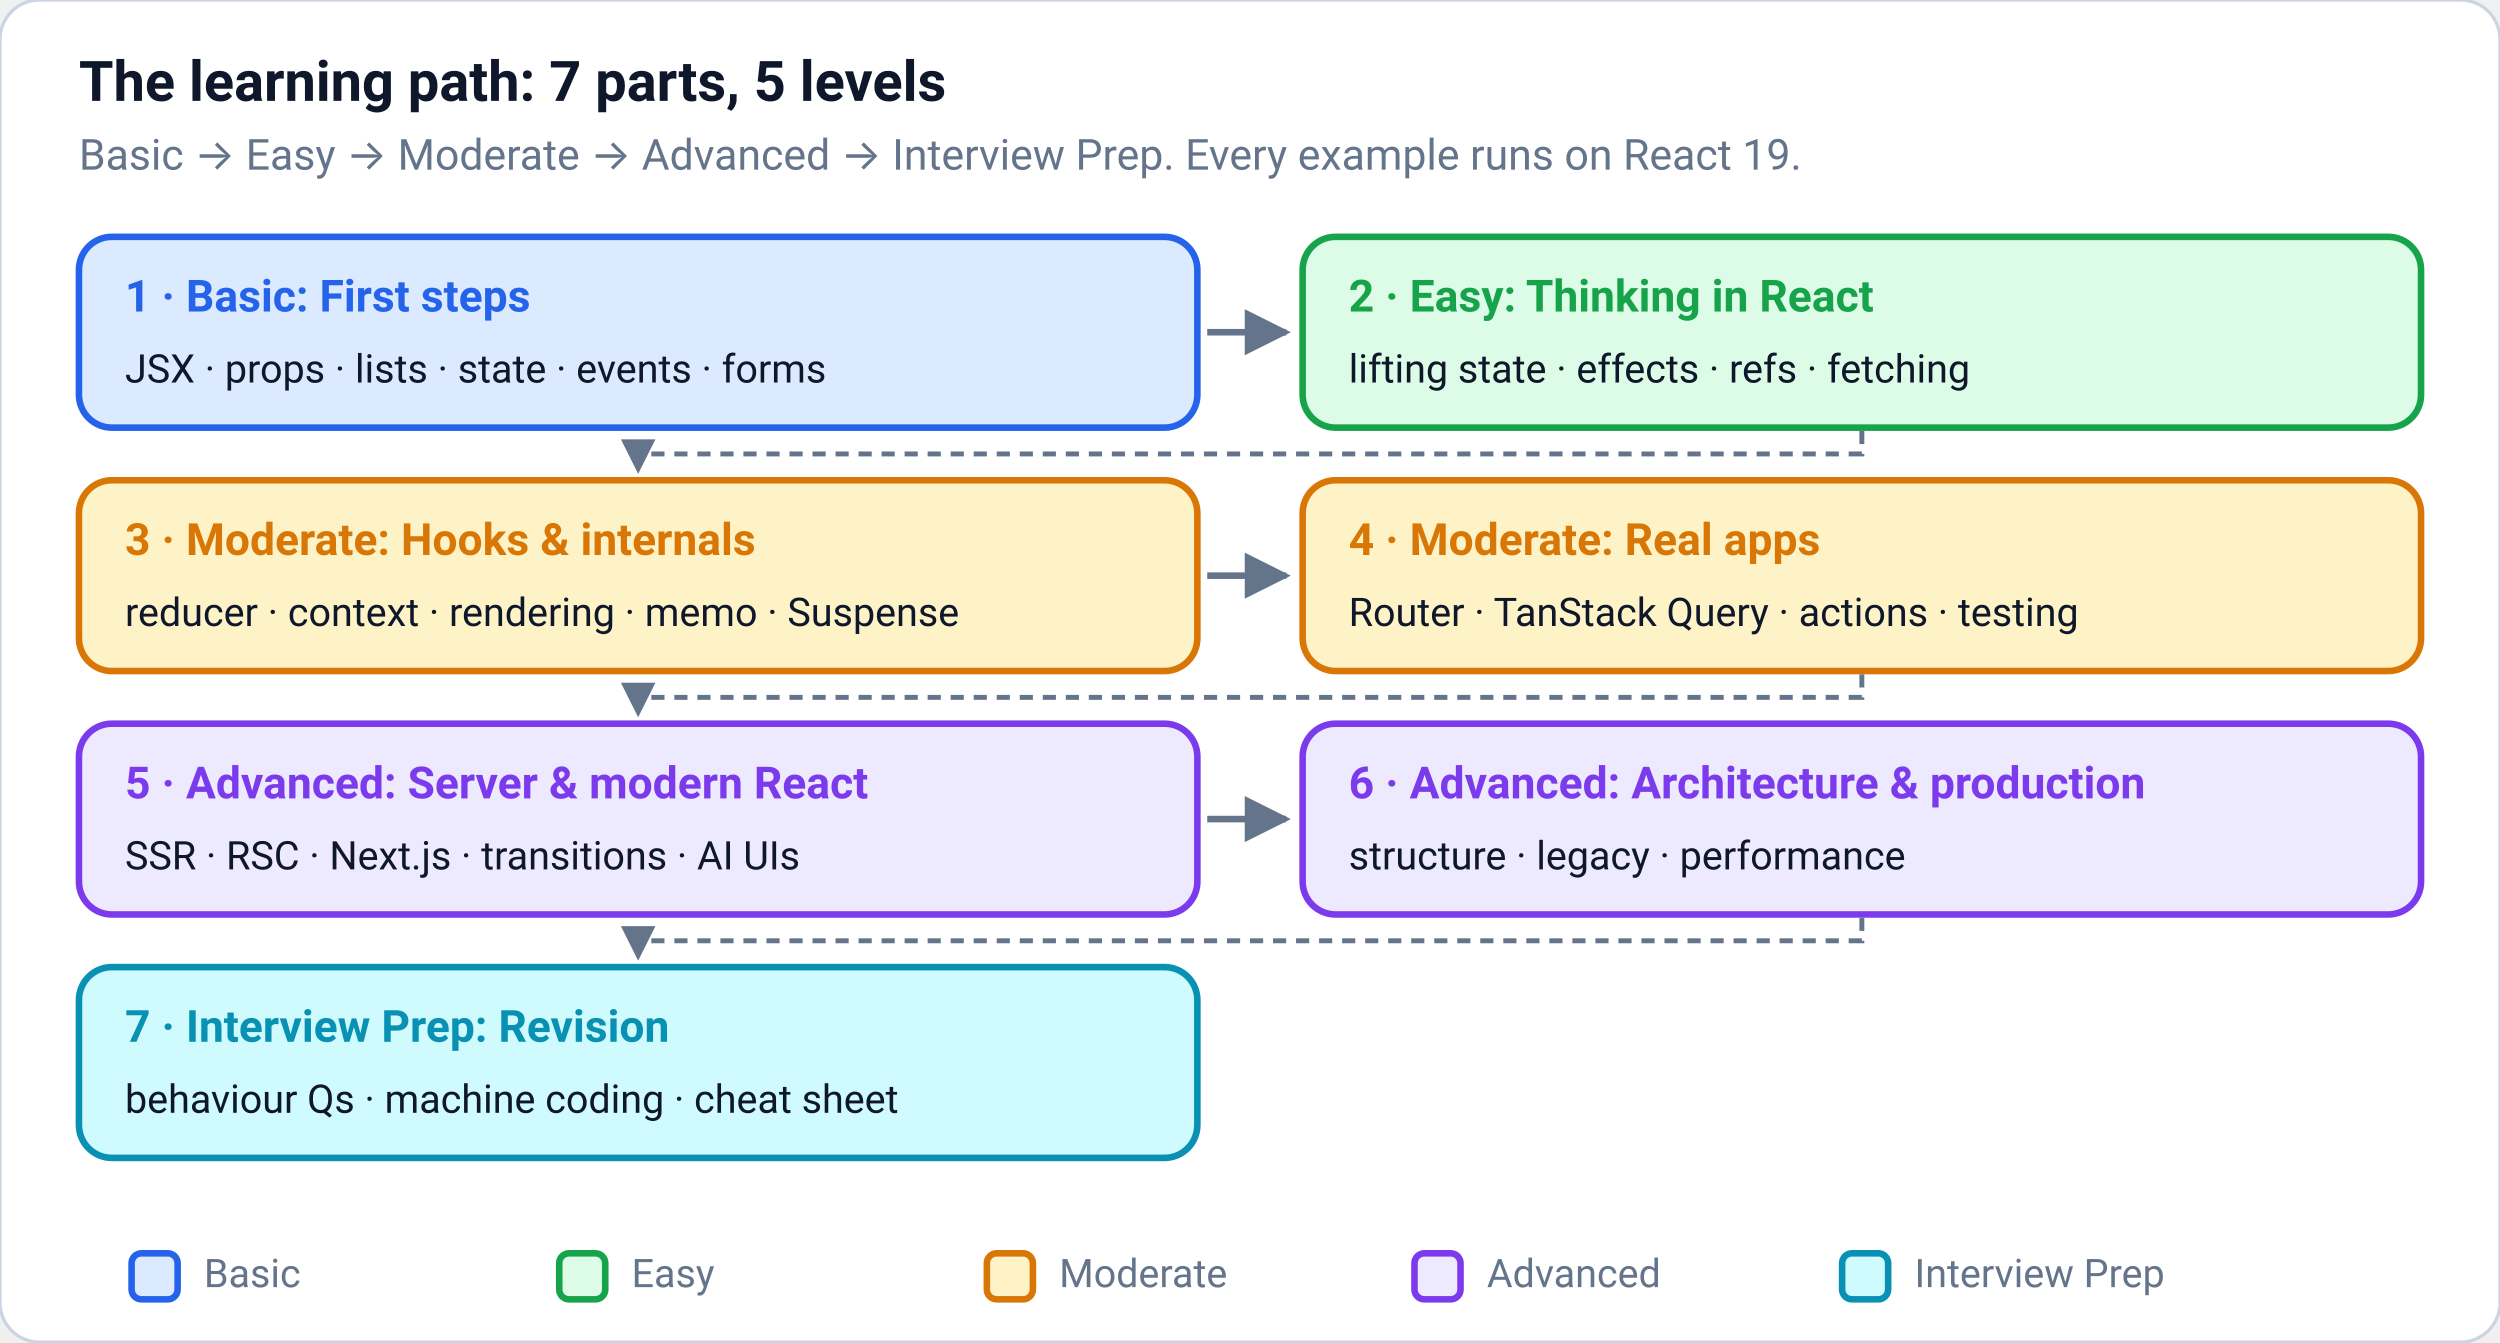
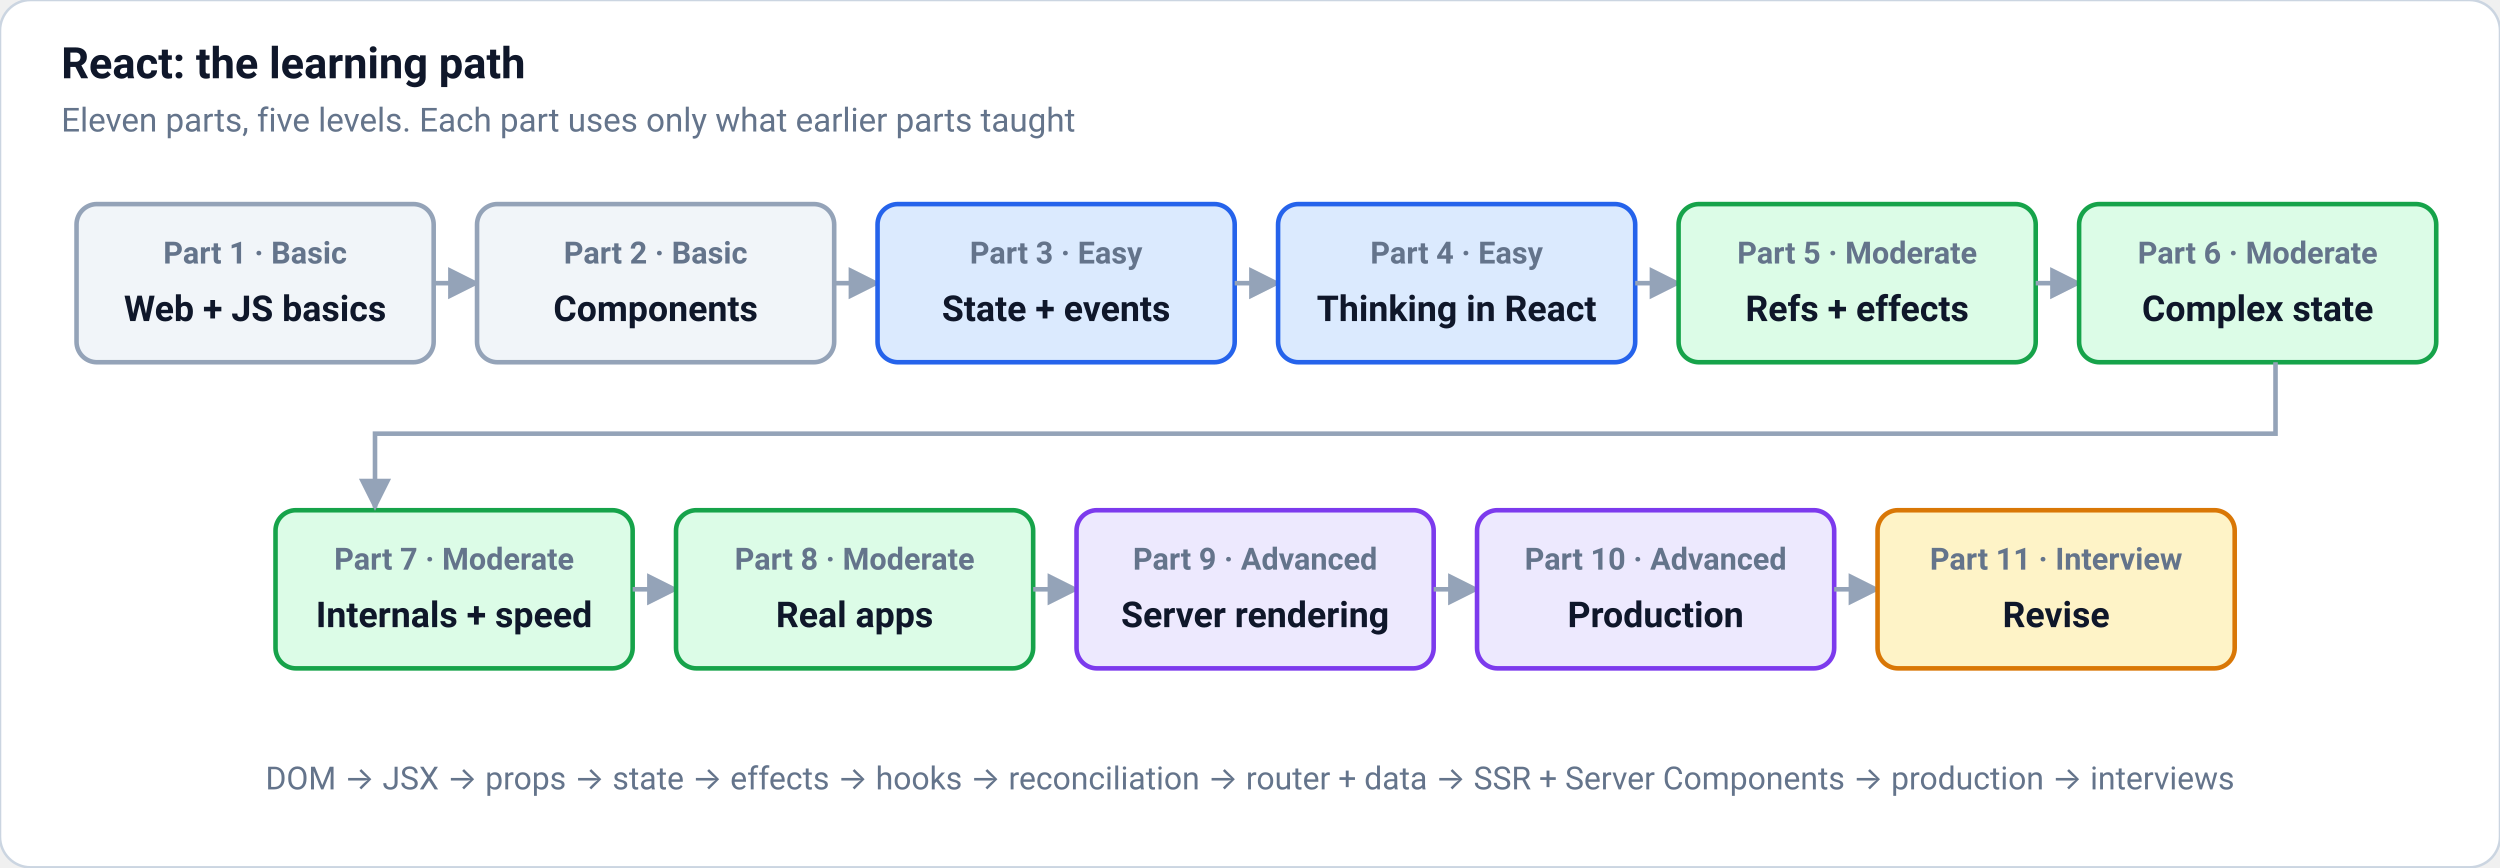
- <svg xmlns="http://www.w3.org/2000/svg" viewBox="0 0 760 408" width="760" height="408" role="img" aria-labelledby="title">
+ <svg xmlns="http://www.w3.org/2000/svg" viewBox="0 0 980 340" width="980" height="340" role="img" aria-labelledby="title">
  <defs>
-     <marker id="a64748b" viewBox="0 0 10 10" refX="9" refY="5" markerWidth="7" markerHeight="7" orient="auto-start-reverse">
-       <path d="M0,0 L10,5 L0,10 z" fill="#64748b" />
+     <marker id="a94a3b8" viewBox="0 0 10 10" refX="9" refY="5" markerWidth="7" markerHeight="7" orient="auto-start-reverse">
+       <path d="M0,0 L10,5 L0,10 z" fill="#94a3b8" />
    </marker>
  </defs>
-   <rect x="0" y="0" width="760" height="408" rx="12" fill="#ffffff" stroke="#cbd5e1" stroke-width="1" />
-   <text x="24" y="26" font-family="ui-sans-serif, system-ui, -apple-system, 'Segoe UI', Roboto, 'Noto Sans', sans-serif" font-size="17" font-weight="700" text-anchor="start" dominant-baseline="middle" fill="#0f172a">The learning path: 7 parts, 5 levels</text>
-   <text x="24" y="48" font-family="ui-sans-serif, system-ui, -apple-system, 'Segoe UI', Roboto, 'Noto Sans', sans-serif" font-size="13" font-weight="400" text-anchor="start" dominant-baseline="middle" fill="#64748b">Basic → Easy → Moderate → Advanced → Interview Prep. Every example runs on React 19.</text>
-   <rect x="24.0" y="72" width="340" height="58" rx="10" fill="#dbeafe" stroke="#2563eb" stroke-width="2" />
-   <text x="38.0" y="91" font-family="ui-sans-serif, system-ui, -apple-system, 'Segoe UI', Roboto, 'Noto Sans', sans-serif" font-size="13.5" font-weight="700" text-anchor="start" dominant-baseline="middle" fill="#2563eb">1 · Basic: First steps</text>
-   <text x="38.0" y="113" font-family="ui-sans-serif, system-ui, -apple-system, 'Segoe UI', Roboto, 'Noto Sans', sans-serif" font-size="12" font-weight="400" text-anchor="start" dominant-baseline="middle" fill="#0f172a">JSX · props · lists · state · events · forms</text>
-   <line x1="367.0" y1="101.0" x2="391.0" y2="101.0" stroke="#64748b" stroke-width="2" marker-end="url(#a64748b)" />
-   <rect x="396.0" y="72" width="340" height="58" rx="10" fill="#dcfce7" stroke="#16a34a" stroke-width="2" />
-   <text x="410.0" y="91" font-family="ui-sans-serif, system-ui, -apple-system, 'Segoe UI', Roboto, 'Noto Sans', sans-serif" font-size="13.5" font-weight="700" text-anchor="start" dominant-baseline="middle" fill="#16a34a">2 · Easy: Thinking in React</text>
-   <text x="410.0" y="113" font-family="ui-sans-serif, system-ui, -apple-system, 'Segoe UI', Roboto, 'Noto Sans', sans-serif" font-size="12" font-weight="400" text-anchor="start" dominant-baseline="middle" fill="#0f172a">lifting state · effects · refs · fetching</text>
-   <path d="M566.0,131 L566.0,138 L194.0,138 L194.0,143" fill="none" stroke="#64748b" stroke-width="1.5" marker-end="url(#a64748b)" stroke-dasharray="4 3" />
-   <rect x="24.0" y="146" width="340" height="58" rx="10" fill="#fef3c7" stroke="#d97706" stroke-width="2" />
-   <text x="38.0" y="165" font-family="ui-sans-serif, system-ui, -apple-system, 'Segoe UI', Roboto, 'Noto Sans', sans-serif" font-size="13.5" font-weight="700" text-anchor="start" dominant-baseline="middle" fill="#d97706">3 · Moderate: Hooks &amp; internals</text>
-   <text x="38.0" y="187" font-family="ui-sans-serif, system-ui, -apple-system, 'Segoe UI', Roboto, 'Noto Sans', sans-serif" font-size="12" font-weight="400" text-anchor="start" dominant-baseline="middle" fill="#0f172a">reducer · context · rendering · memo · Suspense</text>
-   <line x1="367.0" y1="175.0" x2="391.0" y2="175.0" stroke="#64748b" stroke-width="2" marker-end="url(#a64748b)" />
-   <rect x="396.0" y="146" width="340" height="58" rx="10" fill="#fef3c7" stroke="#d97706" stroke-width="2" />
-   <text x="410.0" y="165" font-family="ui-sans-serif, system-ui, -apple-system, 'Segoe UI', Roboto, 'Noto Sans', sans-serif" font-size="13.5" font-weight="700" text-anchor="start" dominant-baseline="middle" fill="#d97706">4 · Moderate: Real apps</text>
-   <text x="410.0" y="187" font-family="ui-sans-serif, system-ui, -apple-system, 'Segoe UI', Roboto, 'Noto Sans', sans-serif" font-size="12" font-weight="400" text-anchor="start" dominant-baseline="middle" fill="#0f172a">Router · TanStack Query · actions · testing</text>
-   <path d="M566.0,205 L566.0,212 L194.0,212 L194.0,217" fill="none" stroke="#64748b" stroke-width="1.5" marker-end="url(#a64748b)" stroke-dasharray="4 3" />
-   <rect x="24.0" y="220" width="340" height="58" rx="10" fill="#ede9fe" stroke="#7c3aed" stroke-width="2" />
-   <text x="38.0" y="239" font-family="ui-sans-serif, system-ui, -apple-system, 'Segoe UI', Roboto, 'Noto Sans', sans-serif" font-size="13.5" font-weight="700" text-anchor="start" dominant-baseline="middle" fill="#7c3aed">5 · Advanced: Server &amp; modern React</text>
-   <text x="38.0" y="261" font-family="ui-sans-serif, system-ui, -apple-system, 'Segoe UI', Roboto, 'Noto Sans', sans-serif" font-size="12" font-weight="400" text-anchor="start" dominant-baseline="middle" fill="#0f172a">SSR · RSC · Next.js · transitions · AI UIs</text>
-   <line x1="367.0" y1="249.0" x2="391.0" y2="249.0" stroke="#64748b" stroke-width="2" marker-end="url(#a64748b)" />
-   <rect x="396.0" y="220" width="340" height="58" rx="10" fill="#ede9fe" stroke="#7c3aed" stroke-width="2" />
-   <text x="410.0" y="239" font-family="ui-sans-serif, system-ui, -apple-system, 'Segoe UI', Roboto, 'Noto Sans', sans-serif" font-size="13.5" font-weight="700" text-anchor="start" dominant-baseline="middle" fill="#7c3aed">6 · Advanced: Architecture &amp; production</text>
-   <text x="410.0" y="261" font-family="ui-sans-serif, system-ui, -apple-system, 'Segoe UI', Roboto, 'Noto Sans', sans-serif" font-size="12" font-weight="400" text-anchor="start" dominant-baseline="middle" fill="#0f172a">structure · legacy · performance</text>
-   <path d="M566.0,279 L566.0,286 L194.0,286 L194.0,291" fill="none" stroke="#64748b" stroke-width="1.5" marker-end="url(#a64748b)" stroke-dasharray="4 3" />
-   <rect x="24.0" y="294" width="340" height="58" rx="10" fill="#cffafe" stroke="#0891b2" stroke-width="2" />
-   <text x="38.0" y="313" font-family="ui-sans-serif, system-ui, -apple-system, 'Segoe UI', Roboto, 'Noto Sans', sans-serif" font-size="13.5" font-weight="700" text-anchor="start" dominant-baseline="middle" fill="#0891b2">7 · Interview Prep: Revision</text>
-   <text x="38.0" y="335" font-family="ui-sans-serif, system-ui, -apple-system, 'Segoe UI', Roboto, 'Noto Sans', sans-serif" font-size="12" font-weight="400" text-anchor="start" dominant-baseline="middle" fill="#0f172a">behaviour Qs · machine coding · cheat sheet</text>
-   <rect x="40" y="381" width="14" height="14" rx="3" fill="#dbeafe" stroke="#2563eb" stroke-width="2" />
-   <text x="62" y="388" font-family="ui-sans-serif, system-ui, -apple-system, 'Segoe UI', Roboto, 'Noto Sans', sans-serif" font-size="12" font-weight="400" text-anchor="start" dominant-baseline="middle" fill="#64748b">Basic</text>
-   <rect x="170" y="381" width="14" height="14" rx="3" fill="#dcfce7" stroke="#16a34a" stroke-width="2" />
-   <text x="192" y="388" font-family="ui-sans-serif, system-ui, -apple-system, 'Segoe UI', Roboto, 'Noto Sans', sans-serif" font-size="12" font-weight="400" text-anchor="start" dominant-baseline="middle" fill="#64748b">Easy</text>
-   <rect x="300" y="381" width="14" height="14" rx="3" fill="#fef3c7" stroke="#d97706" stroke-width="2" />
-   <text x="322" y="388" font-family="ui-sans-serif, system-ui, -apple-system, 'Segoe UI', Roboto, 'Noto Sans', sans-serif" font-size="12" font-weight="400" text-anchor="start" dominant-baseline="middle" fill="#64748b">Moderate</text>
-   <rect x="430" y="381" width="14" height="14" rx="3" fill="#ede9fe" stroke="#7c3aed" stroke-width="2" />
-   <text x="452" y="388" font-family="ui-sans-serif, system-ui, -apple-system, 'Segoe UI', Roboto, 'Noto Sans', sans-serif" font-size="12" font-weight="400" text-anchor="start" dominant-baseline="middle" fill="#64748b">Advanced</text>
-   <rect x="560" y="381" width="14" height="14" rx="3" fill="#cffafe" stroke="#0891b2" stroke-width="2" />
-   <text x="582" y="388" font-family="ui-sans-serif, system-ui, -apple-system, 'Segoe UI', Roboto, 'Noto Sans', sans-serif" font-size="12" font-weight="400" text-anchor="start" dominant-baseline="middle" fill="#64748b">Interview Prep</text>
+   <rect x="0" y="0" width="980" height="340" rx="12" fill="#ffffff" stroke="#cbd5e1" />
+   <text x="24.0" y="26.0" font-family="ui-sans-serif, system-ui, -apple-system, 'Segoe UI', Roboto, 'Noto Sans', sans-serif" font-size="17" font-weight="700" text-anchor="start" dominant-baseline="middle" fill="#0f172a">React: the learning path</text>
+   <text x="24.0" y="48.0" font-family="ui-sans-serif, system-ui, -apple-system, 'Segoe UI', Roboto, 'Noto Sans', sans-serif" font-size="13" font-weight="400" text-anchor="start" dominant-baseline="middle" fill="#64748b">Eleven parts, five levels. Each part uses only what earlier parts taught</text>
+   <rect x="30" y="80" width="140" height="62" rx="8" fill="#f1f5f9" stroke="#94a3b8" stroke-width="1.8" />
+   <text x="100.0" y="100.0" font-family="ui-sans-serif, system-ui, -apple-system, 'Segoe UI', Roboto, 'Noto Sans', sans-serif" font-size="12" font-weight="600" text-anchor="middle" dominant-baseline="middle" fill="#64748b">Part 1 · Basic</text>
+   <text x="100.0" y="122.0" font-family="ui-sans-serif, system-ui, -apple-system, 'Segoe UI', Roboto, 'Noto Sans', sans-serif" font-size="14" font-weight="700" text-anchor="middle" dominant-baseline="middle" fill="#0f172a">Web + JS basics</text>
+   <line x1="170.0" y1="111.0" x2="187.0" y2="111.0" stroke="#94a3b8" stroke-width="1.8" marker-end="url(#a94a3b8)" />
+   <rect x="187" y="80" width="140" height="62" rx="8" fill="#f1f5f9" stroke="#94a3b8" stroke-width="1.8" />
+   <text x="257.0" y="100.0" font-family="ui-sans-serif, system-ui, -apple-system, 'Segoe UI', Roboto, 'Noto Sans', sans-serif" font-size="12" font-weight="600" text-anchor="middle" dominant-baseline="middle" fill="#64748b">Part 2 · Basic</text>
+   <text x="257.0" y="122.0" font-family="ui-sans-serif, system-ui, -apple-system, 'Segoe UI', Roboto, 'Noto Sans', sans-serif" font-size="14" font-weight="700" text-anchor="middle" dominant-baseline="middle" fill="#0f172a">Components</text>
+   <line x1="327.0" y1="111.0" x2="344.0" y2="111.0" stroke="#94a3b8" stroke-width="1.8" marker-end="url(#a94a3b8)" />
+   <rect x="344" y="80" width="140" height="62" rx="8" fill="#dbeafe" stroke="#2563eb" stroke-width="1.8" />
+   <text x="414.0" y="100.0" font-family="ui-sans-serif, system-ui, -apple-system, 'Segoe UI', Roboto, 'Noto Sans', sans-serif" font-size="12" font-weight="600" text-anchor="middle" dominant-baseline="middle" fill="#64748b">Part 3 · Easy</text>
+   <text x="414.0" y="122.0" font-family="ui-sans-serif, system-ui, -apple-system, 'Segoe UI', Roboto, 'Noto Sans', sans-serif" font-size="14" font-weight="700" text-anchor="middle" dominant-baseline="middle" fill="#0f172a">State + events</text>
+   <line x1="484.0" y1="111.0" x2="501.0" y2="111.0" stroke="#94a3b8" stroke-width="1.8" marker-end="url(#a94a3b8)" />
+   <rect x="501" y="80" width="140" height="62" rx="8" fill="#dbeafe" stroke="#2563eb" stroke-width="1.8" />
+   <text x="571.0" y="100.0" font-family="ui-sans-serif, system-ui, -apple-system, 'Segoe UI', Roboto, 'Noto Sans', sans-serif" font-size="12" font-weight="600" text-anchor="middle" dominant-baseline="middle" fill="#64748b">Part 4 · Easy</text>
+   <text x="571.0" y="122.0" font-family="ui-sans-serif, system-ui, -apple-system, 'Segoe UI', Roboto, 'Noto Sans', sans-serif" font-size="14" font-weight="700" text-anchor="middle" dominant-baseline="middle" fill="#0f172a">Thinking in React</text>
+   <line x1="641.0" y1="111.0" x2="658.0" y2="111.0" stroke="#94a3b8" stroke-width="1.8" marker-end="url(#a94a3b8)" />
+   <rect x="658" y="80" width="140" height="62" rx="8" fill="#dcfce7" stroke="#16a34a" stroke-width="1.8" />
+   <text x="728.0" y="100.0" font-family="ui-sans-serif, system-ui, -apple-system, 'Segoe UI', Roboto, 'Noto Sans', sans-serif" font-size="12" font-weight="600" text-anchor="middle" dominant-baseline="middle" fill="#64748b">Part 5 · Moderate</text>
+   <text x="728.0" y="122.0" font-family="ui-sans-serif, system-ui, -apple-system, 'Segoe UI', Roboto, 'Noto Sans', sans-serif" font-size="14" font-weight="700" text-anchor="middle" dominant-baseline="middle" fill="#0f172a">Refs + effects</text>
+   <line x1="798.0" y1="111.0" x2="815.0" y2="111.0" stroke="#94a3b8" stroke-width="1.8" marker-end="url(#a94a3b8)" />
+   <rect x="815" y="80" width="140" height="62" rx="8" fill="#dcfce7" stroke="#16a34a" stroke-width="1.8" />
+   <text x="885.0" y="100.0" font-family="ui-sans-serif, system-ui, -apple-system, 'Segoe UI', Roboto, 'Noto Sans', sans-serif" font-size="12" font-weight="600" text-anchor="middle" dominant-baseline="middle" fill="#64748b">Part 6 · Moderate</text>
+   <text x="885.0" y="122.0" font-family="ui-sans-serif, system-ui, -apple-system, 'Segoe UI', Roboto, 'Noto Sans', sans-serif" font-size="14" font-weight="700" text-anchor="middle" dominant-baseline="middle" fill="#0f172a">Complex state</text>
+   <rect x="108" y="200" width="140" height="62" rx="8" fill="#dcfce7" stroke="#16a34a" stroke-width="1.8" />
+   <text x="178.0" y="220.0" font-family="ui-sans-serif, system-ui, -apple-system, 'Segoe UI', Roboto, 'Noto Sans', sans-serif" font-size="12" font-weight="600" text-anchor="middle" dominant-baseline="middle" fill="#64748b">Part 7 · Moderate</text>
+   <text x="178.0" y="242.0" font-family="ui-sans-serif, system-ui, -apple-system, 'Segoe UI', Roboto, 'Noto Sans', sans-serif" font-size="14" font-weight="700" text-anchor="middle" dominant-baseline="middle" fill="#0f172a">Internals + speed</text>
+   <line x1="248.0" y1="231.0" x2="265.0" y2="231.0" stroke="#94a3b8" stroke-width="1.8" marker-end="url(#a94a3b8)" />
+   <rect x="265" y="200" width="140" height="62" rx="8" fill="#dcfce7" stroke="#16a34a" stroke-width="1.8" />
+   <text x="335.0" y="220.0" font-family="ui-sans-serif, system-ui, -apple-system, 'Segoe UI', Roboto, 'Noto Sans', sans-serif" font-size="12" font-weight="600" text-anchor="middle" dominant-baseline="middle" fill="#64748b">Part 8 · Moderate</text>
+   <text x="335.0" y="242.0" font-family="ui-sans-serif, system-ui, -apple-system, 'Segoe UI', Roboto, 'Noto Sans', sans-serif" font-size="14" font-weight="700" text-anchor="middle" dominant-baseline="middle" fill="#0f172a">Real apps</text>
+   <line x1="405.0" y1="231.0" x2="422.0" y2="231.0" stroke="#94a3b8" stroke-width="1.8" marker-end="url(#a94a3b8)" />
+   <rect x="422" y="200" width="140" height="62" rx="8" fill="#ede9fe" stroke="#7c3aed" stroke-width="1.8" />
+   <text x="492.0" y="220.0" font-family="ui-sans-serif, system-ui, -apple-system, 'Segoe UI', Roboto, 'Noto Sans', sans-serif" font-size="12" font-weight="600" text-anchor="middle" dominant-baseline="middle" fill="#64748b">Part 9 · Advanced</text>
+   <text x="492.0" y="242.0" font-family="ui-sans-serif, system-ui, -apple-system, 'Segoe UI', Roboto, 'Noto Sans', sans-serif" font-size="14" font-weight="700" text-anchor="middle" dominant-baseline="middle" fill="#0f172a">Server rendering</text>
+   <line x1="562.0" y1="231.0" x2="579.0" y2="231.0" stroke="#94a3b8" stroke-width="1.8" marker-end="url(#a94a3b8)" />
+   <rect x="579" y="200" width="140" height="62" rx="8" fill="#ede9fe" stroke="#7c3aed" stroke-width="1.8" />
+   <text x="649.0" y="220.0" font-family="ui-sans-serif, system-ui, -apple-system, 'Segoe UI', Roboto, 'Noto Sans', sans-serif" font-size="12" font-weight="600" text-anchor="middle" dominant-baseline="middle" fill="#64748b">Part 10 · Advanced</text>
+   <text x="649.0" y="242.0" font-family="ui-sans-serif, system-ui, -apple-system, 'Segoe UI', Roboto, 'Noto Sans', sans-serif" font-size="14" font-weight="700" text-anchor="middle" dominant-baseline="middle" fill="#0f172a">Production</text>
+   <line x1="719.0" y1="231.0" x2="736.0" y2="231.0" stroke="#94a3b8" stroke-width="1.8" marker-end="url(#a94a3b8)" />
+   <rect x="736" y="200" width="140" height="62" rx="8" fill="#fef3c7" stroke="#d97706" stroke-width="1.8" />
+   <text x="806.0" y="220.0" font-family="ui-sans-serif, system-ui, -apple-system, 'Segoe UI', Roboto, 'Noto Sans', sans-serif" font-size="12" font-weight="600" text-anchor="middle" dominant-baseline="middle" fill="#64748b">Part 11 · Interview</text>
+   <text x="806.0" y="242.0" font-family="ui-sans-serif, system-ui, -apple-system, 'Segoe UI', Roboto, 'Noto Sans', sans-serif" font-size="14" font-weight="700" text-anchor="middle" dominant-baseline="middle" fill="#0f172a">Revise</text>
+   <path d="M 892 142 L 892 170 L 147 170 L 147 198" fill="none" stroke="#94a3b8" stroke-width="1.8" />
+   <line x1="147.0" y1="190.0" x2="147.0" y2="199.0" stroke="#94a3b8" stroke-width="1.8" marker-end="url(#a94a3b8)" />
+   <text x="490.0" y="306.0" font-family="ui-sans-serif, system-ui, -apple-system, 'Segoe UI', Roboto, 'Noto Sans', sans-serif" font-size="12.5" font-weight="400" text-anchor="middle" dominant-baseline="middle" fill="#64748b">DOM → JSX → props → state → effects → hooks → reconciliation → router + data → SSR + Server Components → production → interviews</text>
</svg>
